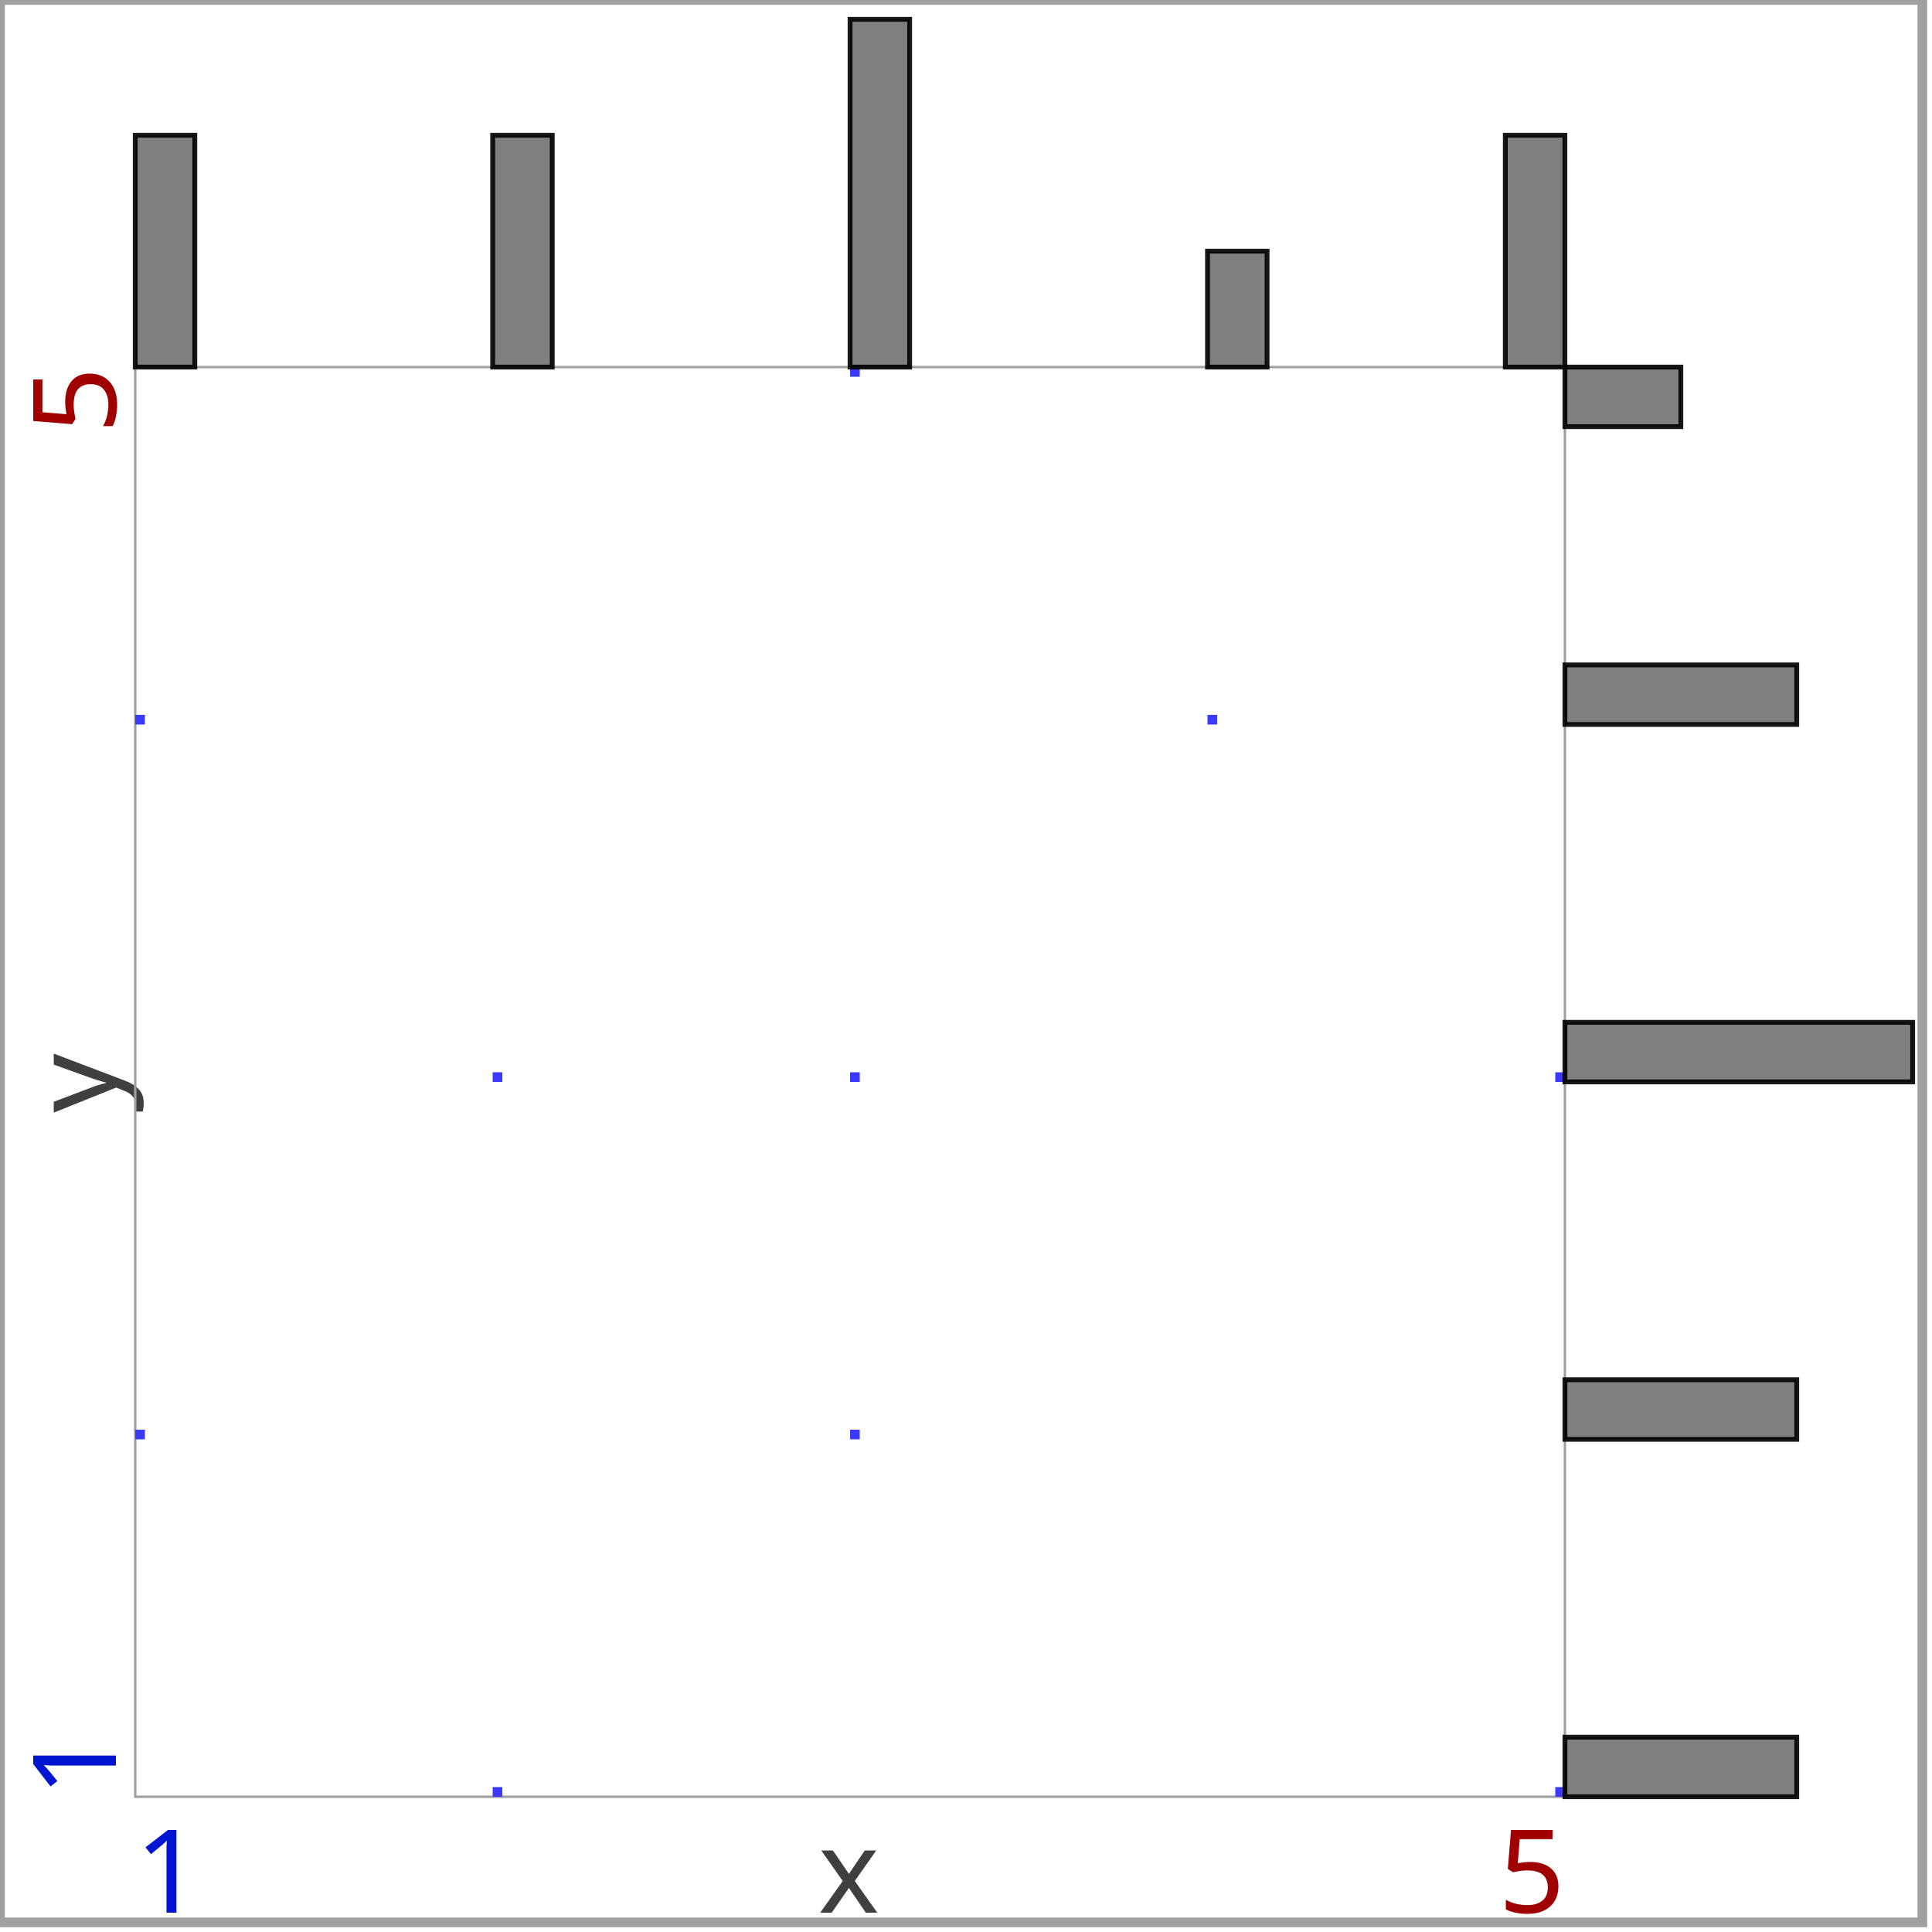
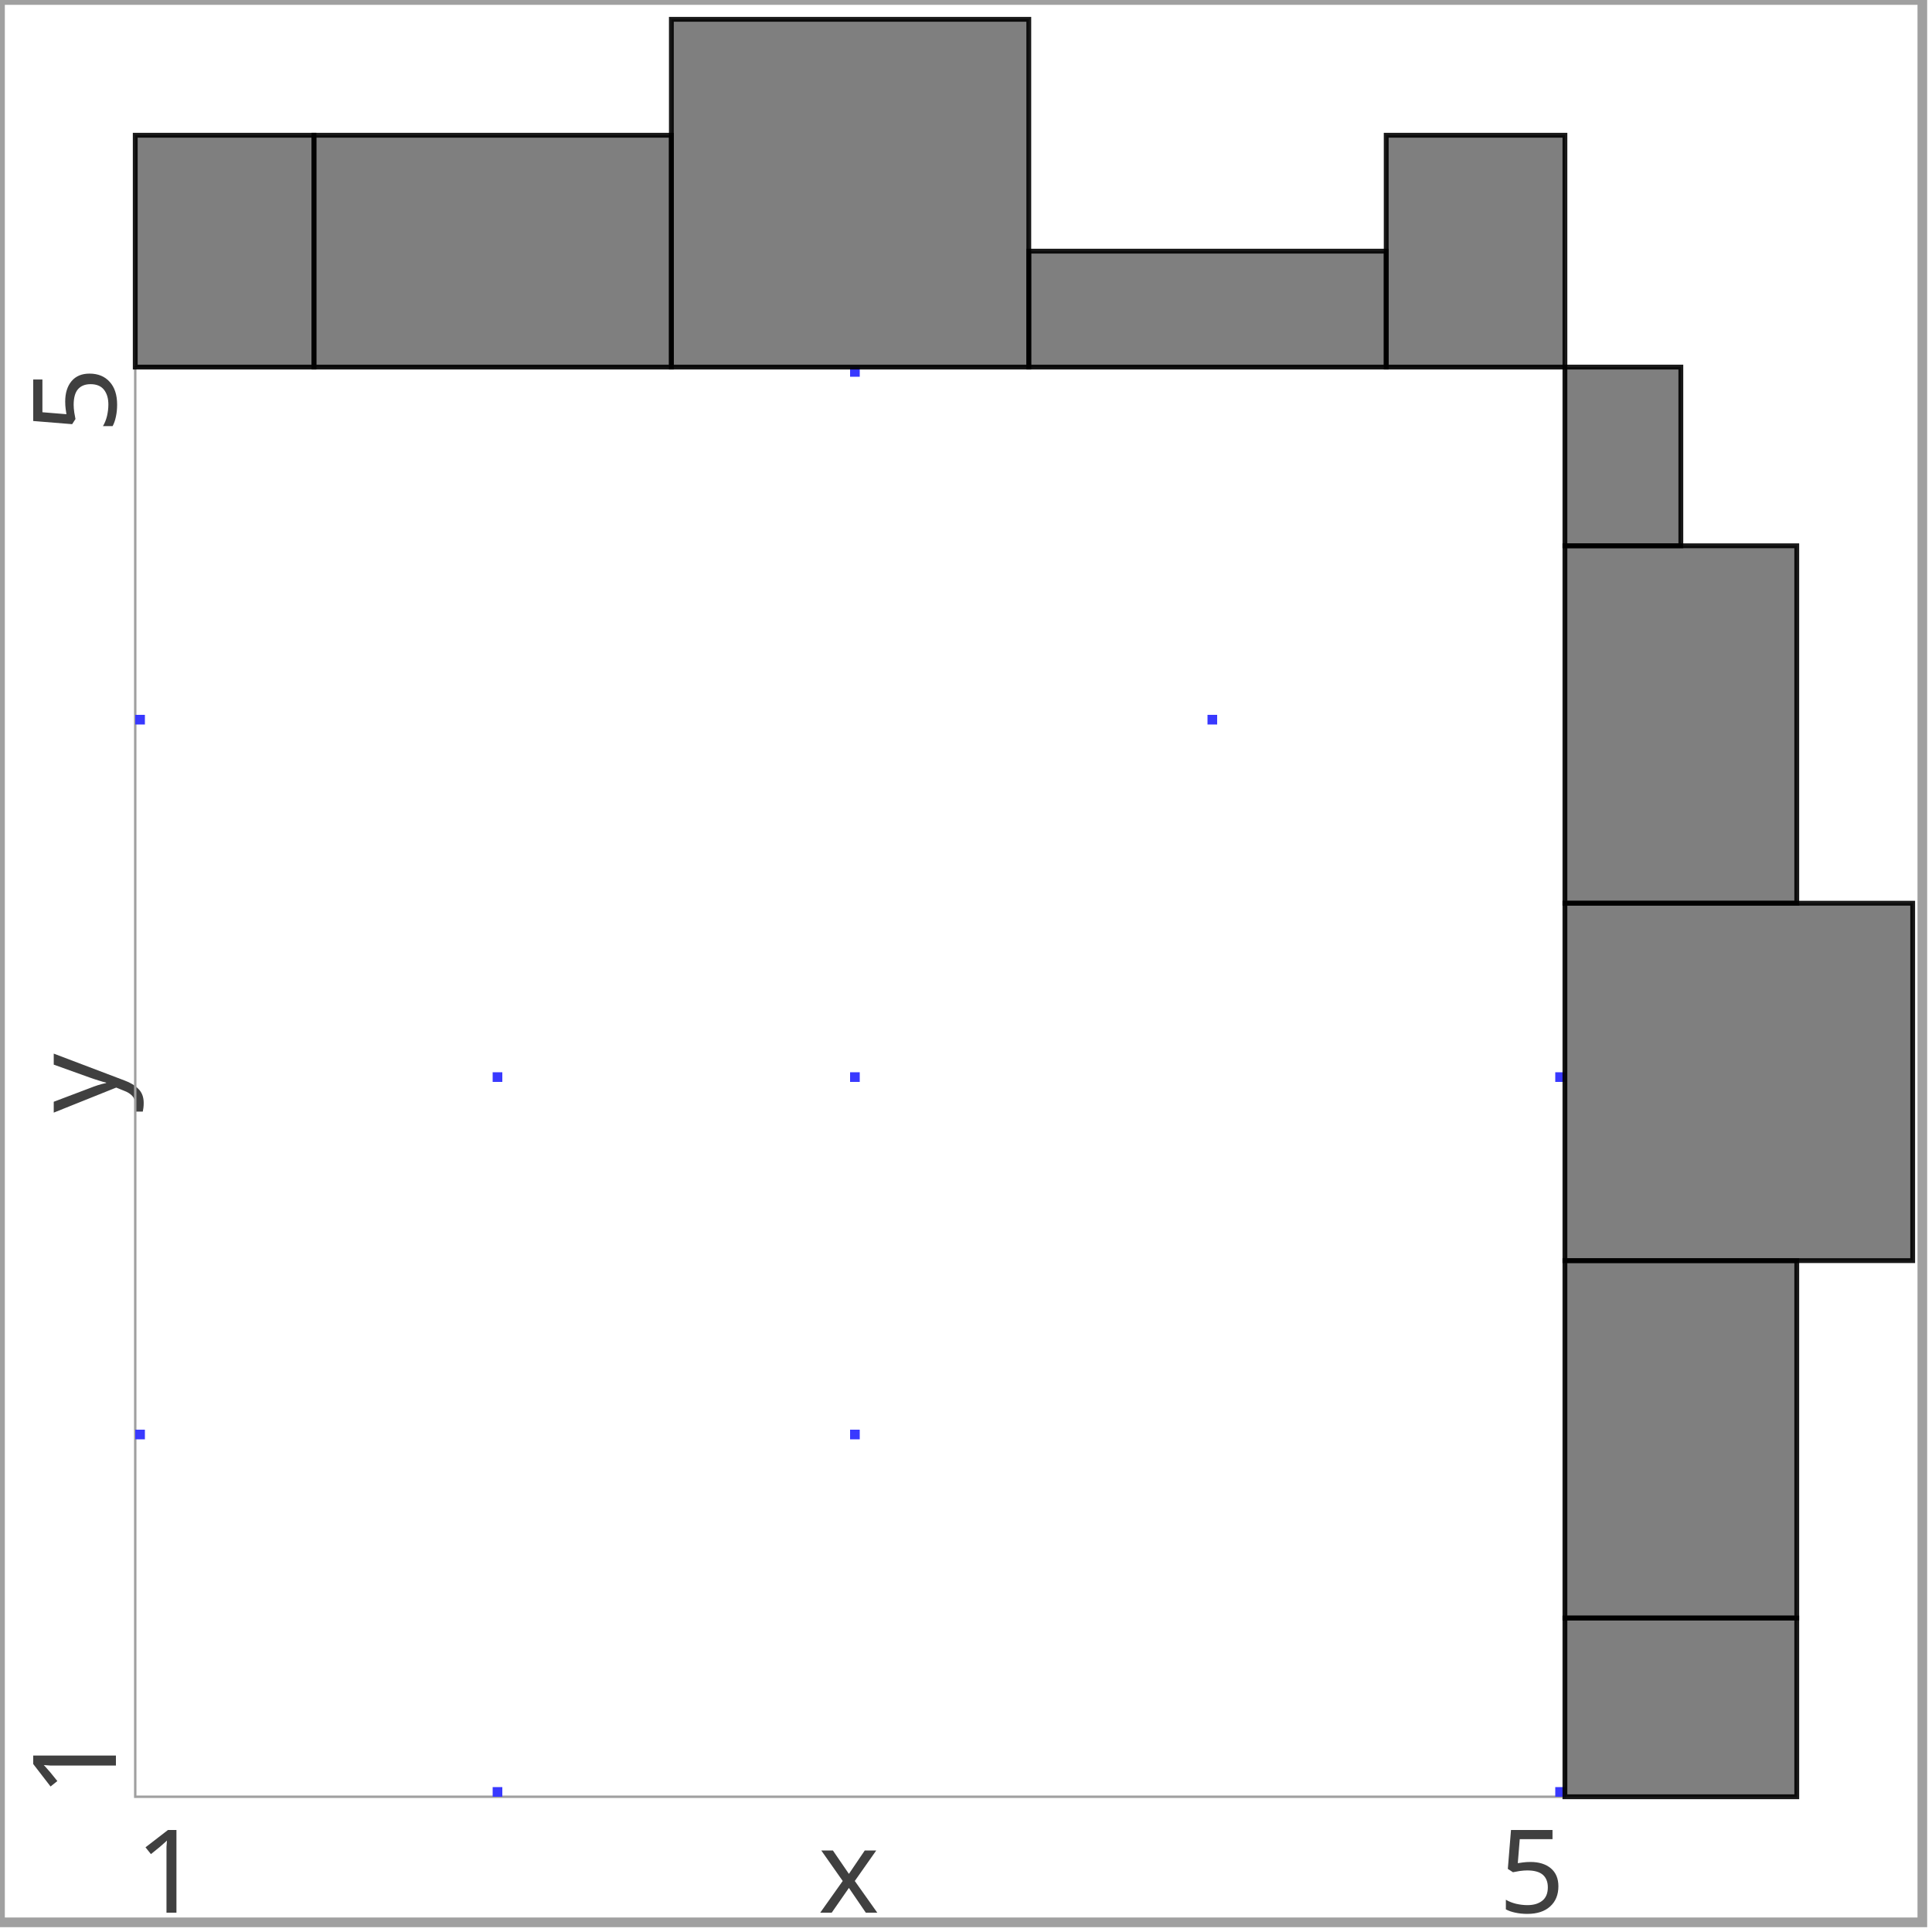
<svg xmlns="http://www.w3.org/2000/svg" id="xyp_TESTID" x="0" y="0" width="200" height="200" font-family="'Noto Sans', sans-serif">
  <defs>
    <clipPath id="plotClip-TESTID">
      <rect x="13" y="37" width="150" height="150" />
    </clipPath>
  </defs>
  <style> .rect-group-TESTID rect { width: 1px; height: 1px; } </style>
  <rect x="0" y="0" width="200" height="200" fill="#ffffff" stroke="#ffffff" />
-   <text x="14" text-anchor="start" y="198" font-family="'Noto Sans', sans-serif" fill="#0015D2" font-size="12px">1</text>
+   <text x="14" text-anchor="start" y="198" font-family="'Noto Sans', sans-serif" fill="#404040" font-size="12px">1</text>
  <text x="87.864" text-anchor="middle" y="198" font-family="'Noto Sans', sans-serif" fill="#404040" font-size="12px">x</text>
-   <text x="162" text-anchor="end" y="198" font-family="'Noto Sans', sans-serif" fill="#A10000" font-size="12px">5</text>
-   <text x="12" text-anchor="start" y="186" font-family="'Noto Sans', sans-serif" fill="#0015D2" font-size="12px" transform="rotate(270,12,186)">1</text>
+   <text x="162" text-anchor="end" y="198" font-family="'Noto Sans', sans-serif" fill="#404040" font-size="12px">5</text>
+   <text x="12" text-anchor="start" y="186" font-family="'Noto Sans', sans-serif" fill="#404040" font-size="12px" transform="rotate(270,12,186)">1</text>
  <text x="12" text-anchor="middle" y="112.136" font-family="'Noto Sans', sans-serif" fill="#404040" font-size="12px" transform="rotate(270,12,112.136)">y</text>
-   <text x="12" text-anchor="end" y="38" font-family="'Noto Sans', sans-serif" fill="#A10000" font-size="12px" transform="rotate(270,12,38)">5</text>
+   <text x="12" text-anchor="end" y="38" font-family="'Noto Sans', sans-serif" fill="#404040" font-size="12px" transform="rotate(270,12,38)">5</text>
  <rect x="14" y="38" width="148" height="148" stroke="#a0a0a0" fill="none" stroke-width="0.25" />
  <g class="rect-group-TESTID" stroke="none" fill="#3939ff">
    <rect x="125" y="74" />
    <rect x="14" y="148" />
    <rect x="14" y="74" />
    <rect x="161" y="111" />
    <rect x="161" y="185" />
    <rect x="51" y="111" />
    <rect x="51" y="185" />
    <rect x="88" y="111" />
    <rect x="88" y="148" />
    <rect x="88" y="38" />
  </g>
-   <rect x="14.0" y="14.0" width="6.167" height="24.0" stroke-opacity="0.9" stroke="#000000" stroke-width="0.5" fill-opacity="0.5" fill="#000000" />
-   <rect x="20.17" y="38.0" width="6.167" height="0.0" stroke-opacity="0.9" stroke="#000000" stroke-width="0.5" fill-opacity="0.5" fill="#000000" />
-   <rect x="26.33" y="38.0" width="6.167" height="0.0" stroke-opacity="0.9" stroke="#000000" stroke-width="0.5" fill-opacity="0.5" fill="#000000" />
-   <rect x="32.5" y="38.0" width="6.167" height="0.0" stroke-opacity="0.9" stroke="#000000" stroke-width="0.5" fill-opacity="0.5" fill="#000000" />
-   <rect x="38.67" y="38.0" width="6.167" height="0.0" stroke-opacity="0.9" stroke="#000000" stroke-width="0.5" fill-opacity="0.5" fill="#000000" />
-   <rect x="44.83" y="38.0" width="6.167" height="0.0" stroke-opacity="0.9" stroke="#000000" stroke-width="0.5" fill-opacity="0.5" fill="#000000" />
-   <rect x="51.0" y="14.0" width="6.167" height="24.0" stroke-opacity="0.9" stroke="#000000" stroke-width="0.5" fill-opacity="0.5" fill="#000000" />
-   <rect x="57.17" y="38.0" width="6.167" height="0.0" stroke-opacity="0.9" stroke="#000000" stroke-width="0.5" fill-opacity="0.5" fill="#000000" />
-   <rect x="63.33" y="38.0" width="6.167" height="0.0" stroke-opacity="0.9" stroke="#000000" stroke-width="0.5" fill-opacity="0.5" fill="#000000" />
-   <rect x="69.5" y="38.0" width="6.167" height="0.0" stroke-opacity="0.9" stroke="#000000" stroke-width="0.5" fill-opacity="0.5" fill="#000000" />
-   <rect x="75.67" y="38.0" width="6.167" height="0.0" stroke-opacity="0.9" stroke="#000000" stroke-width="0.5" fill-opacity="0.5" fill="#000000" />
-   <rect x="81.83" y="38.0" width="6.167" height="0.0" stroke-opacity="0.9" stroke="#000000" stroke-width="0.5" fill-opacity="0.5" fill="#000000" />
-   <rect x="88.0" y="2.0" width="6.167" height="36.0" stroke-opacity="0.9" stroke="#000000" stroke-width="0.5" fill-opacity="0.5" fill="#000000" />
-   <rect x="94.17" y="38.0" width="6.167" height="0.0" stroke-opacity="0.9" stroke="#000000" stroke-width="0.5" fill-opacity="0.5" fill="#000000" />
-   <rect x="100.33" y="38.0" width="6.167" height="0.0" stroke-opacity="0.9" stroke="#000000" stroke-width="0.5" fill-opacity="0.5" fill="#000000" />
-   <rect x="106.5" y="38.0" width="6.167" height="0.0" stroke-opacity="0.9" stroke="#000000" stroke-width="0.5" fill-opacity="0.5" fill="#000000" />
-   <rect x="112.67" y="38.0" width="6.167" height="0.0" stroke-opacity="0.9" stroke="#000000" stroke-width="0.5" fill-opacity="0.5" fill="#000000" />
-   <rect x="118.83" y="38.0" width="6.167" height="0.0" stroke-opacity="0.9" stroke="#000000" stroke-width="0.5" fill-opacity="0.5" fill="#000000" />
-   <rect x="125.0" y="26.0" width="6.167" height="12.0" stroke-opacity="0.9" stroke="#000000" stroke-width="0.5" fill-opacity="0.5" fill="#000000" />
-   <rect x="131.17" y="38.0" width="6.167" height="0.0" stroke-opacity="0.9" stroke="#000000" stroke-width="0.5" fill-opacity="0.5" fill="#000000" />
-   <rect x="137.33" y="38.0" width="6.167" height="0.0" stroke-opacity="0.9" stroke="#000000" stroke-width="0.5" fill-opacity="0.5" fill="#000000" />
-   <rect x="143.5" y="38.0" width="6.167" height="0.0" stroke-opacity="0.9" stroke="#000000" stroke-width="0.5" fill-opacity="0.5" fill="#000000" />
-   <rect x="149.67" y="38.0" width="6.167" height="0.0" stroke-opacity="0.9" stroke="#000000" stroke-width="0.5" fill-opacity="0.5" fill="#000000" />
-   <rect x="155.83" y="14.0" width="6.167" height="24.0" stroke-opacity="0.9" stroke="#000000" stroke-width="0.5" fill-opacity="0.5" fill="#000000" />
-   <rect x="162.00" y="179.83" width="24.0" height="6.167" stroke-opacity="0.9" stroke="#000000" stroke-width="0.5" fill-opacity="0.5" fill="#000000" />
-   <rect x="162.00" y="173.67" width="0.0" height="6.167" stroke-opacity="0.9" stroke="#000000" stroke-width="0.5" fill-opacity="0.5" fill="#000000" />
-   <rect x="162.00" y="167.5" width="0.0" height="6.167" stroke-opacity="0.9" stroke="#000000" stroke-width="0.5" fill-opacity="0.5" fill="#000000" />
-   <rect x="162.00" y="161.33" width="0.0" height="6.167" stroke-opacity="0.9" stroke="#000000" stroke-width="0.5" fill-opacity="0.5" fill="#000000" />
-   <rect x="162.00" y="155.17" width="0.0" height="6.167" stroke-opacity="0.9" stroke="#000000" stroke-width="0.5" fill-opacity="0.5" fill="#000000" />
-   <rect x="162.00" y="149.0" width="0.0" height="6.167" stroke-opacity="0.9" stroke="#000000" stroke-width="0.5" fill-opacity="0.5" fill="#000000" />
-   <rect x="162.00" y="142.83" width="24.0" height="6.167" stroke-opacity="0.9" stroke="#000000" stroke-width="0.5" fill-opacity="0.5" fill="#000000" />
-   <rect x="162.00" y="136.67" width="0.0" height="6.167" stroke-opacity="0.9" stroke="#000000" stroke-width="0.5" fill-opacity="0.5" fill="#000000" />
-   <rect x="162.00" y="130.5" width="0.0" height="6.167" stroke-opacity="0.9" stroke="#000000" stroke-width="0.5" fill-opacity="0.5" fill="#000000" />
-   <rect x="162.00" y="124.33" width="0.0" height="6.167" stroke-opacity="0.9" stroke="#000000" stroke-width="0.5" fill-opacity="0.5" fill="#000000" />
-   <rect x="162.00" y="118.17" width="0.0" height="6.167" stroke-opacity="0.9" stroke="#000000" stroke-width="0.5" fill-opacity="0.5" fill="#000000" />
-   <rect x="162.00" y="112.0" width="0.0" height="6.167" stroke-opacity="0.9" stroke="#000000" stroke-width="0.5" fill-opacity="0.5" fill="#000000" />
-   <rect x="162.00" y="105.83" width="36.0" height="6.167" stroke-opacity="0.9" stroke="#000000" stroke-width="0.5" fill-opacity="0.5" fill="#000000" />
-   <rect x="162.00" y="99.67" width="0.0" height="6.167" stroke-opacity="0.9" stroke="#000000" stroke-width="0.5" fill-opacity="0.5" fill="#000000" />
-   <rect x="162.00" y="93.5" width="0.0" height="6.167" stroke-opacity="0.9" stroke="#000000" stroke-width="0.5" fill-opacity="0.5" fill="#000000" />
-   <rect x="162.00" y="87.33" width="0.0" height="6.167" stroke-opacity="0.9" stroke="#000000" stroke-width="0.5" fill-opacity="0.5" fill="#000000" />
-   <rect x="162.00" y="81.17" width="0.0" height="6.167" stroke-opacity="0.9" stroke="#000000" stroke-width="0.5" fill-opacity="0.5" fill="#000000" />
-   <rect x="162.00" y="75.0" width="0.0" height="6.167" stroke-opacity="0.9" stroke="#000000" stroke-width="0.5" fill-opacity="0.5" fill="#000000" />
-   <rect x="162.00" y="68.83" width="24.0" height="6.167" stroke-opacity="0.9" stroke="#000000" stroke-width="0.5" fill-opacity="0.5" fill="#000000" />
-   <rect x="162.00" y="62.67" width="0.0" height="6.167" stroke-opacity="0.9" stroke="#000000" stroke-width="0.5" fill-opacity="0.5" fill="#000000" />
-   <rect x="162.00" y="56.5" width="0.0" height="6.167" stroke-opacity="0.9" stroke="#000000" stroke-width="0.5" fill-opacity="0.5" fill="#000000" />
-   <rect x="162.00" y="50.33" width="0.0" height="6.167" stroke-opacity="0.9" stroke="#000000" stroke-width="0.5" fill-opacity="0.5" fill="#000000" />
-   <rect x="162.00" y="44.17" width="0.0" height="6.167" stroke-opacity="0.9" stroke="#000000" stroke-width="0.5" fill-opacity="0.5" fill="#000000" />
-   <rect x="162.00" y="38.0" width="12.0" height="6.167" stroke-opacity="0.9" stroke="#000000" stroke-width="0.5" fill-opacity="0.5" fill="#000000" />
+   <rect x="14.0" y="14.0" width="18.5" height="24.0" stroke-opacity="0.9" stroke="#000000" stroke-width="0.5" fill-opacity="0.5" fill="#000000" />
+   <rect x="32.5" y="14.0" width="37.0" height="24.0" stroke-opacity="0.9" stroke="#000000" stroke-width="0.5" fill-opacity="0.5" fill="#000000" />
+   <rect x="69.5" y="2.0" width="37.0" height="36.0" stroke-opacity="0.9" stroke="#000000" stroke-width="0.5" fill-opacity="0.5" fill="#000000" />
+   <rect x="106.5" y="26.0" width="37.0" height="12.0" stroke-opacity="0.9" stroke="#000000" stroke-width="0.5" fill-opacity="0.5" fill="#000000" />
+   <rect x="143.5" y="14.0" width="18.5" height="24.0" stroke-opacity="0.9" stroke="#000000" stroke-width="0.5" fill-opacity="0.5" fill="#000000" />
+   <rect x="162.00" y="167.5" width="24.0" height="18.5" stroke-opacity="0.9" stroke="#000000" stroke-width="0.5" fill-opacity="0.5" fill="#000000" />
+   <rect x="162.00" y="130.5" width="24.0" height="37.0" stroke-opacity="0.9" stroke="#000000" stroke-width="0.5" fill-opacity="0.5" fill="#000000" />
+   <rect x="162.00" y="93.5" width="36.0" height="37.0" stroke-opacity="0.9" stroke="#000000" stroke-width="0.5" fill-opacity="0.5" fill="#000000" />
+   <rect x="162.00" y="56.5" width="24.0" height="37.0" stroke-opacity="0.9" stroke="#000000" stroke-width="0.5" fill-opacity="0.5" fill="#000000" />
+   <rect x="162.00" y="38.0" width="12.0" height="18.5" stroke-opacity="0.9" stroke="#000000" stroke-width="0.5" fill-opacity="0.5" fill="#000000" />
  <rect x="0" y="0" width="199" height="199" fill="none" stroke="#a0a0a0" stroke-width="1" />
</svg>
